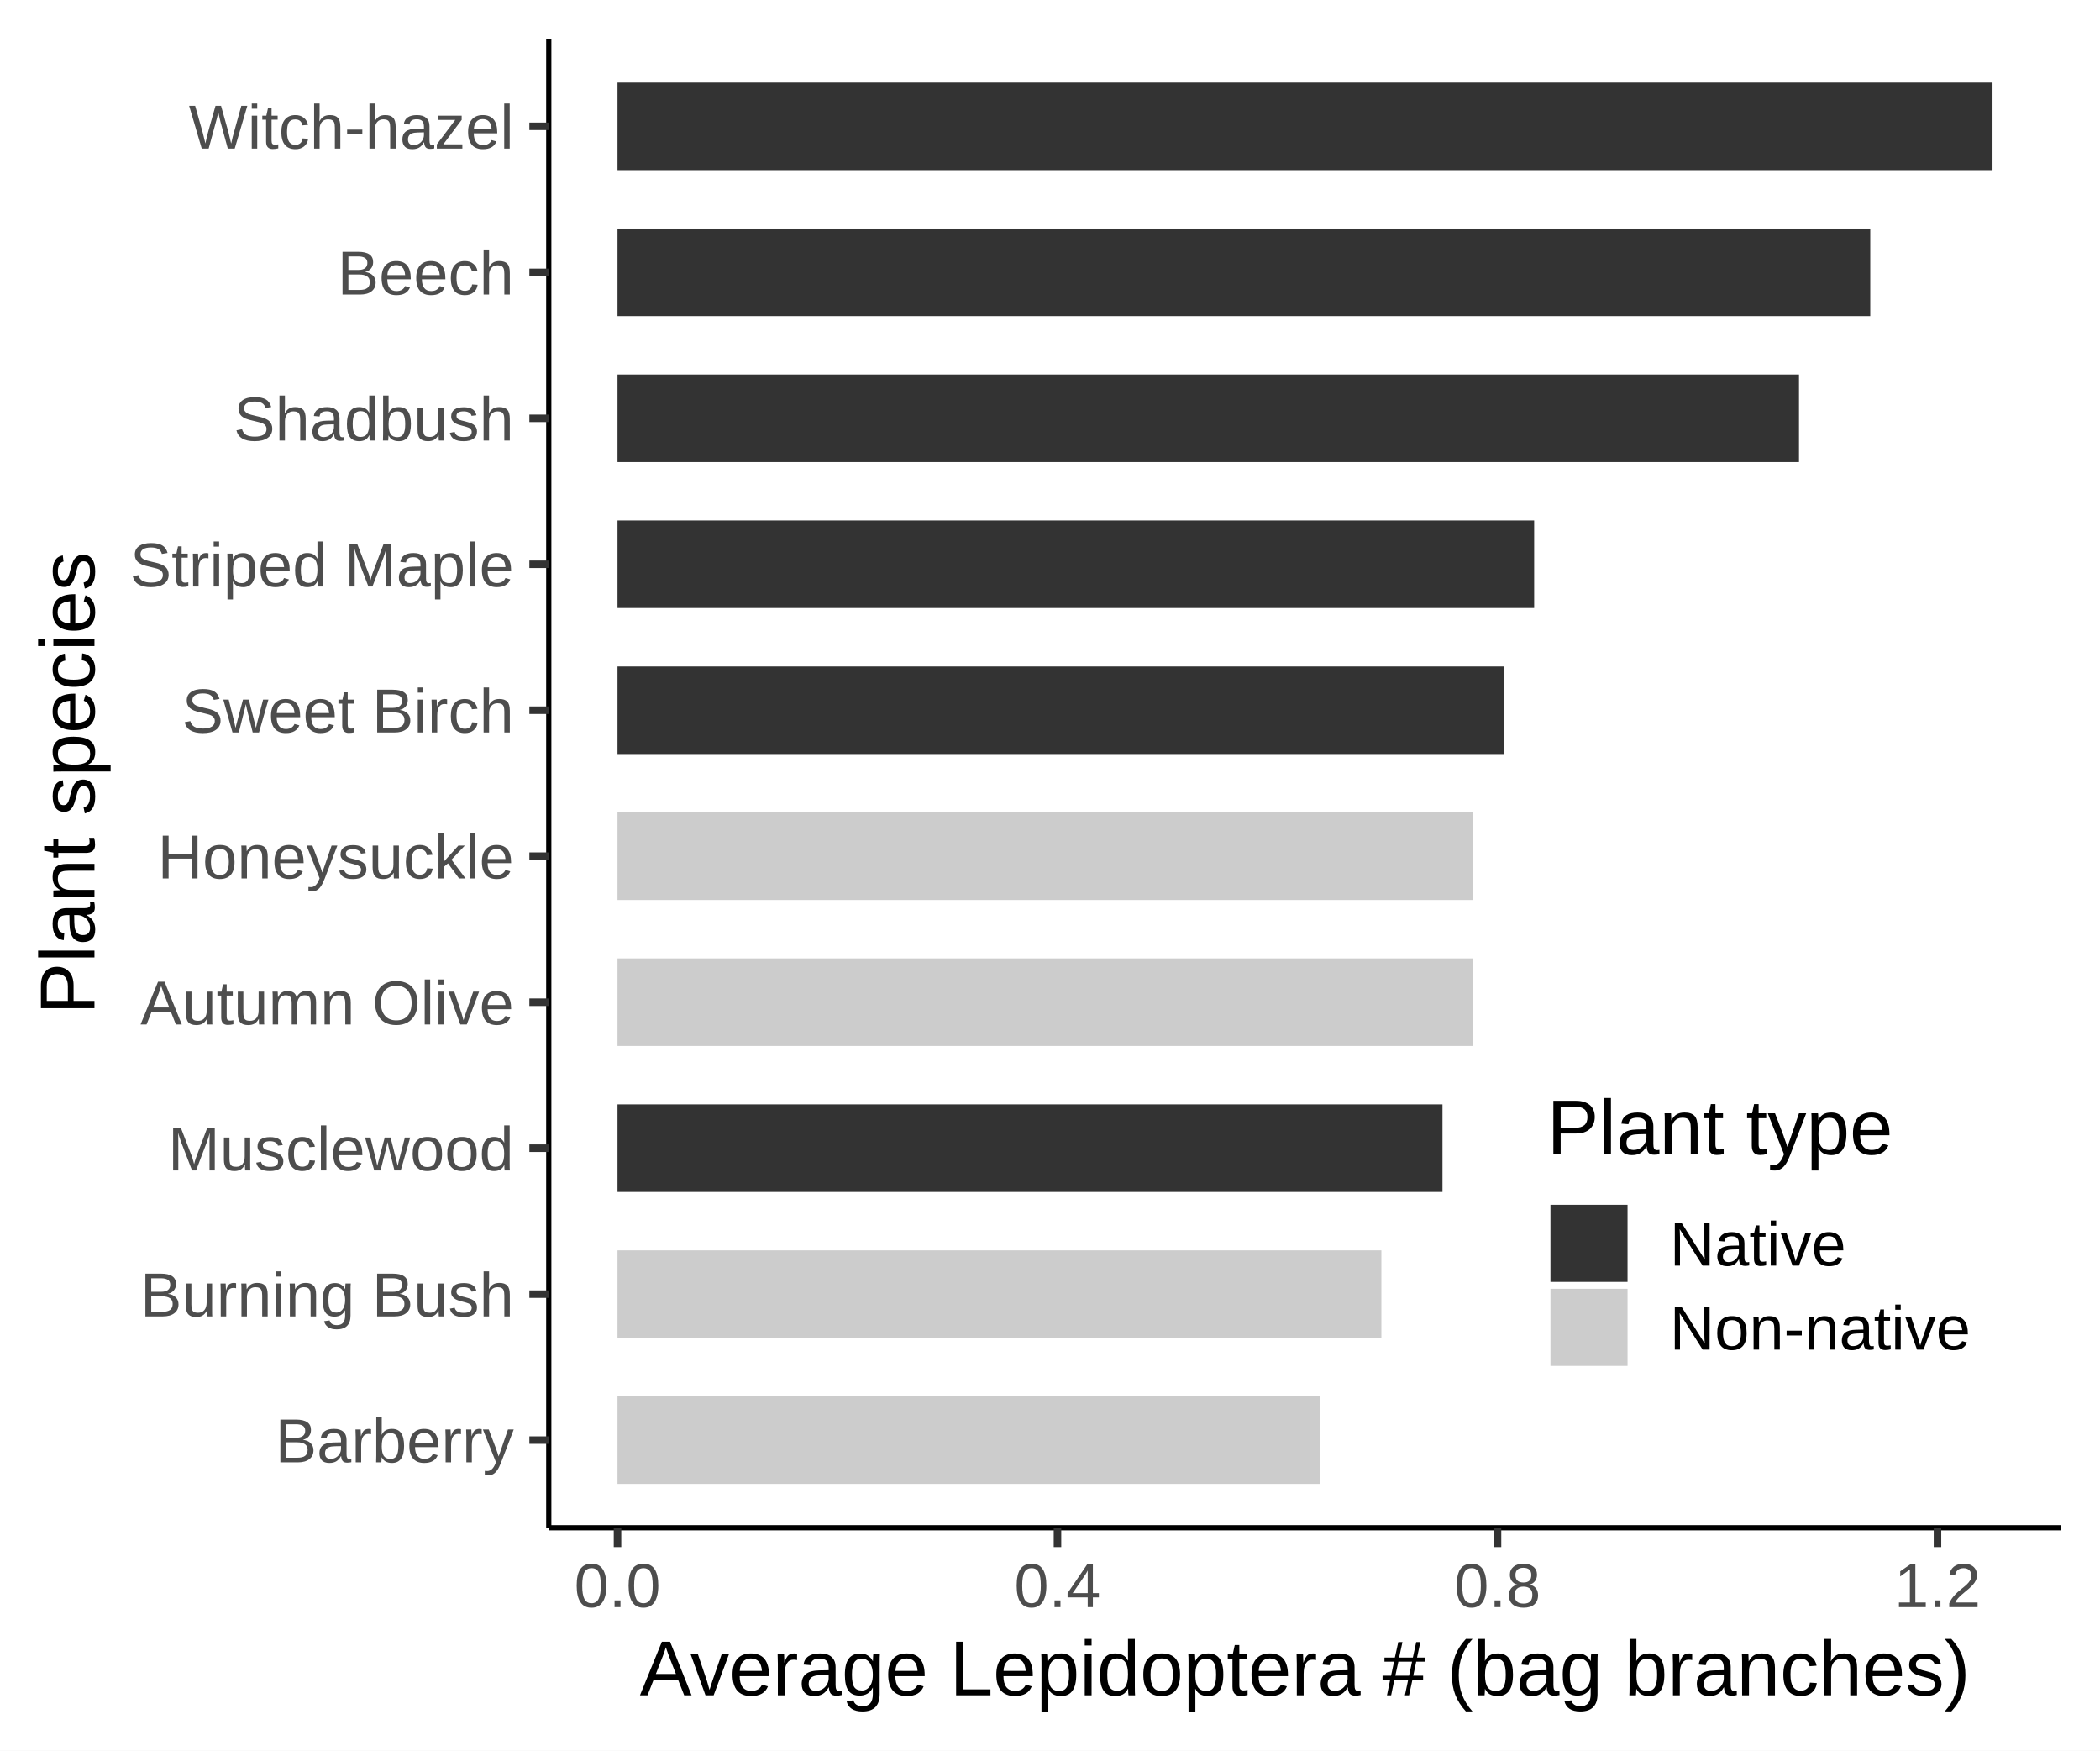
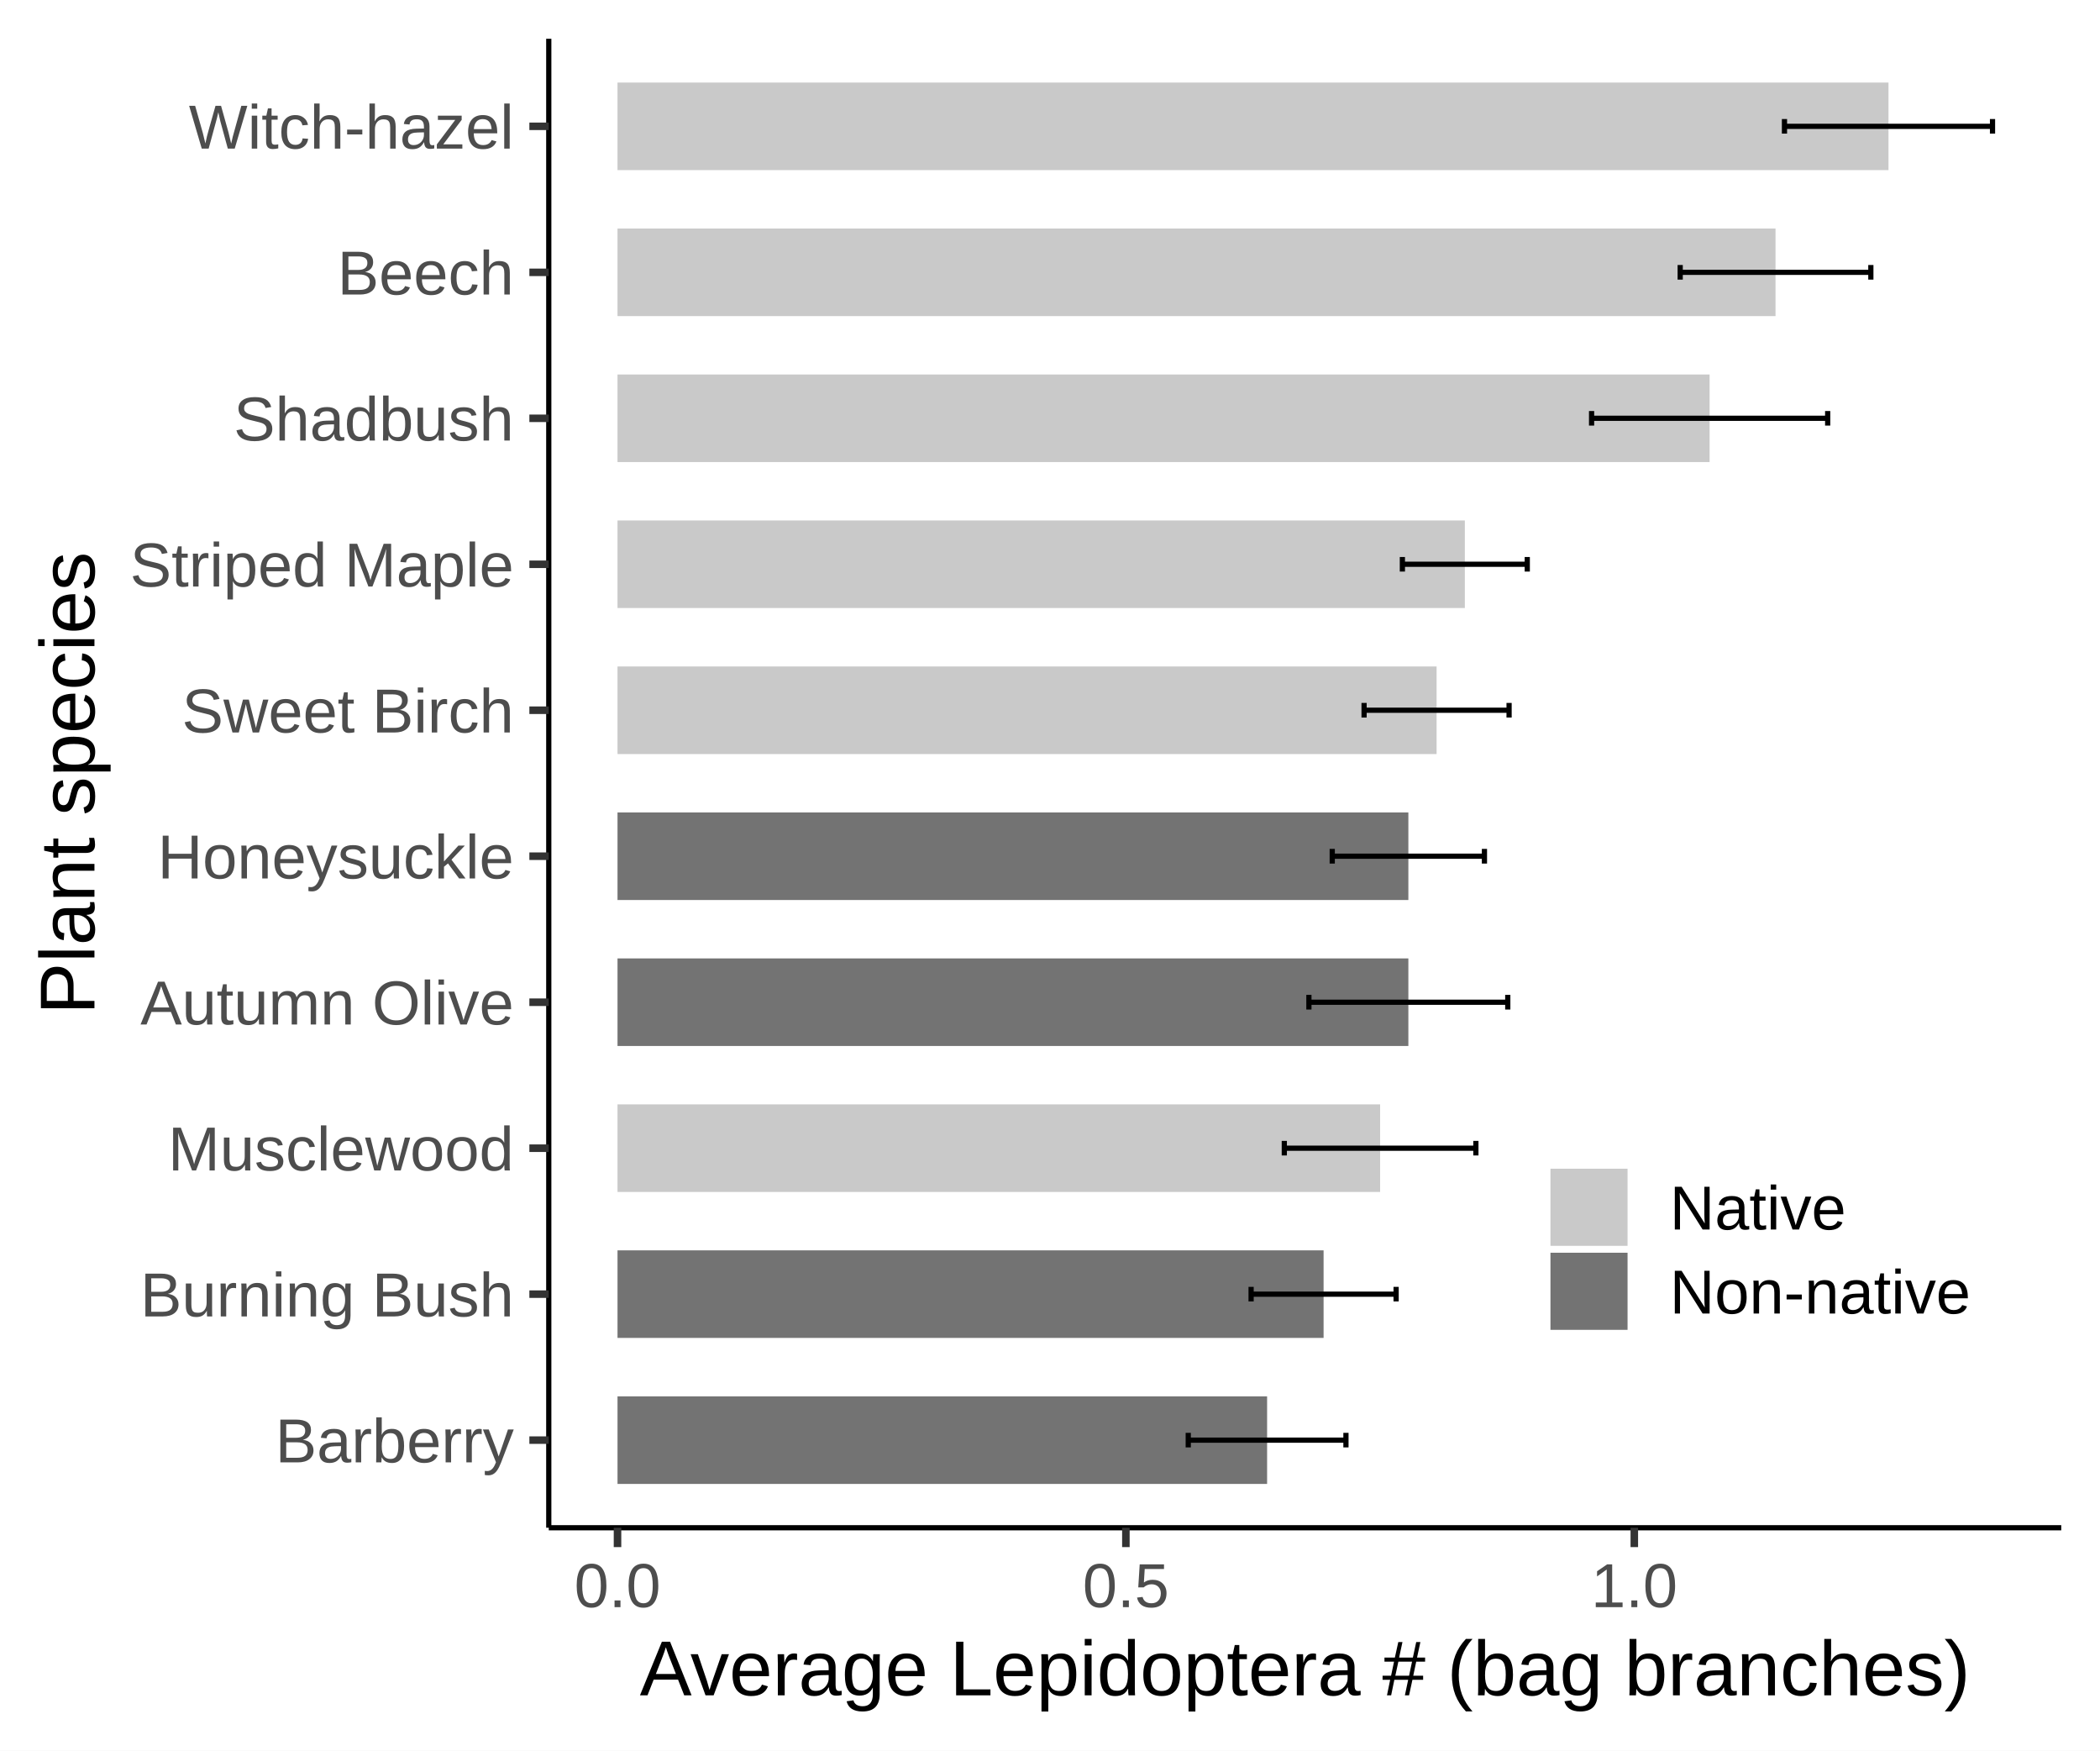
<svg xmlns="http://www.w3.org/2000/svg" class="svglite" width="432.00pt" height="360.00pt" viewBox="0 0 432.00 360.00">
  <defs>
    <style type="text/css">
    .svglite line, .svglite polyline, .svglite polygon, .svglite path, .svglite rect, .svglite circle {
      fill: none;
      stroke: #000000;
      stroke-linecap: round;
      stroke-linejoin: round;
      stroke-miterlimit: 10.00;
    }
  </style>
  </defs>
  <rect width="100%" height="100%" style="stroke: none; fill: #FFFFFF;" />
  <defs>
    <clipPath id="cpMC4wMHw0MzIuMDB8MC4wMHwzNjAuMDA=">
      <rect x="0.00" y="0.00" width="432.00" height="360.00" />
    </clipPath>
  </defs>
  <g clip-path="url(#cpMC4wMHw0MzIuMDB8MC4wMHwzNjAuMDA=)">
    <rect x="0.00" y="0.00" width="432.00" height="360.00" style="stroke-width: 1.55; stroke: #FFFFFF; fill: #FFFFFF;" />
  </g>
  <defs>
    <clipPath id="cpMTEyLjg5fDQyNC4wM3w3Ljk3fDMxNC4yMA==">
      <rect x="112.89" y="7.97" width="311.14" height="306.23" />
    </clipPath>
  </defs>
  <g clip-path="url(#cpMTEyLjg5fDQyNC4wM3w3Ljk3fDMxNC4yMA==)">
    <rect x="112.89" y="7.97" width="311.14" height="306.23" style="stroke-width: 1.55; stroke: none; fill: #FFFFFF;" />
-     <rect x="127.03" y="197.11" width="176.00" height="18.01" style="stroke-width: 1.07; stroke: none; stroke-linecap: square; stroke-linejoin: miter; fill: #CCCCCC;" />
-     <rect x="127.03" y="287.18" width="144.57" height="18.01" style="stroke-width: 1.07; stroke: none; stroke-linecap: square; stroke-linejoin: miter; fill: #CCCCCC;" />
-     <rect x="127.03" y="47.00" width="257.71" height="18.01" style="stroke-width: 1.07; stroke: none; stroke-linecap: square; stroke-linejoin: miter; fill: #333333;" />
-     <rect x="127.03" y="257.15" width="157.14" height="18.01" style="stroke-width: 1.07; stroke: none; stroke-linecap: square; stroke-linejoin: miter; fill: #CCCCCC;" />
-     <rect x="127.03" y="167.09" width="176.00" height="18.01" style="stroke-width: 1.07; stroke: none; stroke-linecap: square; stroke-linejoin: miter; fill: #CCCCCC;" />
-     <rect x="127.03" y="227.13" width="169.71" height="18.01" style="stroke-width: 1.07; stroke: none; stroke-linecap: square; stroke-linejoin: miter; fill: #333333;" />
-     <rect x="127.03" y="77.02" width="243.05" height="18.01" style="stroke-width: 1.07; stroke: none; stroke-linecap: square; stroke-linejoin: miter; fill: #333333;" />
-     <rect x="127.03" y="107.04" width="188.57" height="18.01" style="stroke-width: 1.07; stroke: none; stroke-linecap: square; stroke-linejoin: miter; fill: #333333;" />
-     <rect x="127.03" y="137.07" width="182.29" height="18.01" style="stroke-width: 1.07; stroke: none; stroke-linecap: square; stroke-linejoin: miter; fill: #333333;" />
-     <rect x="127.03" y="16.98" width="282.86" height="18.01" style="stroke-width: 1.07; stroke: none; stroke-linecap: square; stroke-linejoin: miter; fill: #333333;" />
+     <rect x="127.03" y="197.11" width="162.69" height="18.01" style="stroke-width: 1.07; stroke: none; stroke-linecap: square; stroke-linejoin: miter; fill: #737373;" />
+     <rect x="127.03" y="287.18" width="133.63" height="18.01" style="stroke-width: 1.07; stroke: none; stroke-linecap: square; stroke-linejoin: miter; fill: #737373;" />
+     <rect x="127.03" y="47.00" width="238.22" height="18.01" style="stroke-width: 1.07; stroke: none; stroke-linecap: square; stroke-linejoin: miter; fill: #C9C9C9;" />
+     <rect x="127.03" y="257.15" width="145.25" height="18.01" style="stroke-width: 1.07; stroke: none; stroke-linecap: square; stroke-linejoin: miter; fill: #737373;" />
+     <rect x="127.03" y="167.09" width="162.69" height="18.01" style="stroke-width: 1.07; stroke: none; stroke-linecap: square; stroke-linejoin: miter; fill: #737373;" />
+     <rect x="127.03" y="227.13" width="156.88" height="18.01" style="stroke-width: 1.07; stroke: none; stroke-linecap: square; stroke-linejoin: miter; fill: #C9C9C9;" />
+     <rect x="127.03" y="77.02" width="224.66" height="18.01" style="stroke-width: 1.07; stroke: none; stroke-linecap: square; stroke-linejoin: miter; fill: #C9C9C9;" />
+     <rect x="127.03" y="107.04" width="174.31" height="18.01" style="stroke-width: 1.07; stroke: none; stroke-linecap: square; stroke-linejoin: miter; fill: #C9C9C9;" />
+     <rect x="127.03" y="137.07" width="168.50" height="18.01" style="stroke-width: 1.07; stroke: none; stroke-linecap: square; stroke-linejoin: miter; fill: #C9C9C9;" />
+     <rect x="127.03" y="16.98" width="261.46" height="18.01" style="stroke-width: 1.07; stroke: none; stroke-linecap: square; stroke-linejoin: miter; fill: #C9C9C9;" />
+     <polyline points="310.17,207.62 310.17,204.61 " style="stroke-width: 1.07; stroke-linecap: butt;" />
+     <polyline points="310.17,206.12 269.26,206.12 " style="stroke-width: 1.07; stroke-linecap: butt;" />
+     <polyline points="269.26,207.62 269.26,204.61 " style="stroke-width: 1.07; stroke-linecap: butt;" />
+     <polyline points="276.88,297.68 276.88,294.68 " style="stroke-width: 1.07; stroke-linecap: butt;" />
+     <polyline points="276.88,296.18 244.44,296.18 " style="stroke-width: 1.07; stroke-linecap: butt;" />
+     <polyline points="244.44,297.68 244.44,294.68 " style="stroke-width: 1.07; stroke-linecap: butt;" />
+     <polyline points="384.86,57.51 384.86,54.50 " style="stroke-width: 1.07; stroke-linecap: butt;" />
+     <polyline points="384.86,56.01 345.64,56.01 " style="stroke-width: 1.07; stroke-linecap: butt;" />
+     <polyline points="345.64,57.51 345.64,54.50 " style="stroke-width: 1.07; stroke-linecap: butt;" />
+     <polyline points="287.20,267.66 287.20,264.66 " style="stroke-width: 1.07; stroke-linecap: butt;" />
+     <polyline points="287.20,266.16 257.37,266.16 " style="stroke-width: 1.07; stroke-linecap: butt;" />
+     <polyline points="257.37,267.66 257.37,264.66 " style="stroke-width: 1.07; stroke-linecap: butt;" />
+     <polyline points="305.37,177.60 305.37,174.59 " style="stroke-width: 1.07; stroke-linecap: butt;" />
+     <polyline points="305.37,176.09 274.06,176.09 " style="stroke-width: 1.07; stroke-linecap: butt;" />
+     <polyline points="274.06,177.60 274.06,174.59 " style="stroke-width: 1.07; stroke-linecap: butt;" />
+     <polyline points="303.61,237.64 303.61,234.64 " style="stroke-width: 1.07; stroke-linecap: butt;" />
+     <polyline points="303.61,236.14 264.20,236.14 " style="stroke-width: 1.07; stroke-linecap: butt;" />
+     <polyline points="264.20,237.64 264.20,234.64 " style="stroke-width: 1.07; stroke-linecap: butt;" />
+     <polyline points="375.98,87.53 375.98,84.53 " style="stroke-width: 1.07; stroke-linecap: butt;" />
+     <polyline points="375.98,86.03 327.41,86.03 " style="stroke-width: 1.07; stroke-linecap: butt;" />
+     <polyline points="327.41,87.53 327.41,84.53 " style="stroke-width: 1.07; stroke-linecap: butt;" />
+     <polyline points="314.18,117.55 314.18,114.55 " style="stroke-width: 1.07; stroke-linecap: butt;" />
+     <polyline points="314.18,116.05 288.49,116.05 " style="stroke-width: 1.07; stroke-linecap: butt;" />
+     <polyline points="288.49,117.55 288.49,114.55 " style="stroke-width: 1.07; stroke-linecap: butt;" />
+     <polyline points="310.44,147.57 310.44,144.57 " style="stroke-width: 1.07; stroke-linecap: butt;" />
+     <polyline points="310.44,146.07 280.61,146.07 " style="stroke-width: 1.07; stroke-linecap: butt;" />
+     <polyline points="280.61,147.57 280.61,144.57 " style="stroke-width: 1.07; stroke-linecap: butt;" />
+     <polyline points="409.89,27.48 409.89,24.48 " style="stroke-width: 1.07; stroke-linecap: butt;" />
+     <polyline points="409.89,25.98 367.09,25.98 " style="stroke-width: 1.07; stroke-linecap: butt;" />
+     <polyline points="367.09,27.48 367.09,24.48 " style="stroke-width: 1.07; stroke-linecap: butt;" />
  </g>
  <g clip-path="url(#cpMC4wMHw0MzIuMDB8MC4wMHwzNjAuMDA=)">
    <polyline points="112.89,314.20 112.89,7.97 " style="stroke-width: 1.07; stroke-linecap: butt;" />
    <text x="105.71" y="300.76" text-anchor="end" style="font-size: 12.80px; fill: #4D4D4D; font-family: Arial;" textLength="49.06px" lengthAdjust="spacingAndGlyphs">Barberry</text>
    <text x="105.71" y="270.74" text-anchor="end" style="font-size: 12.80px; fill: #4D4D4D; font-family: Arial;" textLength="76.81px" lengthAdjust="spacingAndGlyphs">Burning Bush</text>
    <text x="105.71" y="240.72" text-anchor="end" style="font-size: 12.80px; fill: #4D4D4D; font-family: Arial;" textLength="71.11px" lengthAdjust="spacingAndGlyphs">Musclewood</text>
    <text x="105.71" y="210.70" text-anchor="end" style="font-size: 12.80px; fill: #4D4D4D; font-family: Arial;" textLength="76.80px" lengthAdjust="spacingAndGlyphs">Autumn Olive</text>
    <text x="105.71" y="180.67" text-anchor="end" style="font-size: 12.80px; fill: #4D4D4D; font-family: Arial;" textLength="73.25px" lengthAdjust="spacingAndGlyphs">Honeysuckle</text>
    <text x="105.71" y="150.65" text-anchor="end" style="font-size: 12.80px; fill: #4D4D4D; font-family: Arial;" textLength="68.26px" lengthAdjust="spacingAndGlyphs">Sweet Birch</text>
    <text x="105.71" y="120.63" text-anchor="end" style="font-size: 12.80px; fill: #4D4D4D; font-family: Arial;" textLength="78.93px" lengthAdjust="spacingAndGlyphs">Striped Maple</text>
    <text x="105.71" y="90.61" text-anchor="end" style="font-size: 12.80px; fill: #4D4D4D; font-family: Arial;" textLength="57.61px" lengthAdjust="spacingAndGlyphs">Shadbush</text>
    <text x="105.71" y="60.58" text-anchor="end" style="font-size: 12.80px; fill: #4D4D4D; font-family: Arial;" textLength="36.27px" lengthAdjust="spacingAndGlyphs">Beech</text>
    <text x="105.71" y="30.56" text-anchor="end" style="font-size: 12.80px; fill: #4D4D4D; font-family: Arial;" textLength="66.84px" lengthAdjust="spacingAndGlyphs">Witch-hazel</text>
    <polyline points="108.90,296.18 112.89,296.18 " style="stroke-width: 1.55; stroke: #333333; stroke-linecap: butt;" />
    <polyline points="108.90,266.16 112.89,266.16 " style="stroke-width: 1.55; stroke: #333333; stroke-linecap: butt;" />
    <polyline points="108.90,236.14 112.89,236.14 " style="stroke-width: 1.55; stroke: #333333; stroke-linecap: butt;" />
    <polyline points="108.90,206.12 112.89,206.12 " style="stroke-width: 1.55; stroke: #333333; stroke-linecap: butt;" />
    <polyline points="108.90,176.09 112.89,176.09 " style="stroke-width: 1.55; stroke: #333333; stroke-linecap: butt;" />
    <polyline points="108.90,146.07 112.89,146.07 " style="stroke-width: 1.55; stroke: #333333; stroke-linecap: butt;" />
    <polyline points="108.90,116.05 112.89,116.05 " style="stroke-width: 1.55; stroke: #333333; stroke-linecap: butt;" />
    <polyline points="108.90,86.03 112.89,86.03 " style="stroke-width: 1.55; stroke: #333333; stroke-linecap: butt;" />
    <polyline points="108.90,56.01 112.89,56.01 " style="stroke-width: 1.55; stroke: #333333; stroke-linecap: butt;" />
    <polyline points="108.90,25.98 112.89,25.98 " style="stroke-width: 1.55; stroke: #333333; stroke-linecap: butt;" />
    <polyline points="112.89,314.20 424.03,314.20 " style="stroke-width: 1.07; stroke-linecap: butt;" />
    <polyline points="127.03,318.18 127.03,314.20 " style="stroke-width: 1.55; stroke: #333333; stroke-linecap: butt;" />
-     <polyline points="217.54,318.18 217.54,314.20 " style="stroke-width: 1.55; stroke: #333333; stroke-linecap: butt;" />
-     <polyline points="308.06,318.18 308.06,314.20 " style="stroke-width: 1.55; stroke: #333333; stroke-linecap: butt;" />
-     <polyline points="398.57,318.18 398.57,314.20 " style="stroke-width: 1.55; stroke: #333333; stroke-linecap: butt;" />
+     <polyline points="231.61,318.18 231.61,314.20 " style="stroke-width: 1.55; stroke: #333333; stroke-linecap: butt;" />
+     <polyline points="336.20,318.18 336.20,314.20 " style="stroke-width: 1.55; stroke: #333333; stroke-linecap: butt;" />
    <text x="127.03" y="330.53" text-anchor="middle" style="font-size: 12.80px; fill: #4D4D4D; font-family: Arial;" textLength="17.78px" lengthAdjust="spacingAndGlyphs">0.0</text>
-     <text x="217.54" y="330.53" text-anchor="middle" style="font-size: 12.80px; fill: #4D4D4D; font-family: Arial;" textLength="17.78px" lengthAdjust="spacingAndGlyphs">0.4</text>
-     <text x="308.06" y="330.53" text-anchor="middle" style="font-size: 12.80px; fill: #4D4D4D; font-family: Arial;" textLength="17.78px" lengthAdjust="spacingAndGlyphs">0.8</text>
-     <text x="398.57" y="330.53" text-anchor="middle" style="font-size: 12.80px; fill: #4D4D4D; font-family: Arial;" textLength="17.78px" lengthAdjust="spacingAndGlyphs">1.2</text>
+     <text x="231.61" y="330.53" text-anchor="middle" style="font-size: 12.80px; fill: #4D4D4D; font-family: Arial;" textLength="17.78px" lengthAdjust="spacingAndGlyphs">0.5</text>
+     <text x="336.20" y="330.53" text-anchor="middle" style="font-size: 12.80px; fill: #4D4D4D; font-family: Arial;" textLength="17.78px" lengthAdjust="spacingAndGlyphs">1.0</text>
    <text x="268.46" y="348.66" text-anchor="middle" style="font-size: 16.00px; font-family: Arial;" textLength="273.67px" lengthAdjust="spacingAndGlyphs">Average Lepidoptera # (bag branches)</text>
    <text transform="translate(19.43,161.08) rotate(-90)" text-anchor="middle" style="font-size: 16.00px; font-family: Arial;" textLength="95.16px" lengthAdjust="spacingAndGlyphs">Plant species</text>
-     <rect x="310.27" y="216.30" width="103.06" height="73.30" style="stroke-width: 1.55; stroke: none; fill: #FFFFFF;" />
-     <text x="318.24" y="237.41" style="font-size: 16.00px; font-family: Arial;" textLength="71.15px" lengthAdjust="spacingAndGlyphs">Plant type</text>
-     <rect x="318.24" y="247.07" width="17.28" height="17.28" style="stroke-width: 1.55; stroke: none; fill: #FFFFFF;" />
-     <rect x="318.95" y="247.78" width="15.86" height="15.86" style="stroke-width: 1.07; stroke: none; stroke-linecap: square; stroke-linejoin: miter; fill: #333333;" />
-     <rect x="318.24" y="264.35" width="17.28" height="17.28" style="stroke-width: 1.55; stroke: none; fill: #FFFFFF;" />
-     <rect x="318.95" y="265.06" width="15.86" height="15.86" style="stroke-width: 1.07; stroke: none; stroke-linecap: square; stroke-linejoin: miter; fill: #CCCCCC;" />
-     <text x="343.49" y="260.29" style="font-size: 12.80px; font-family: Arial;" textLength="36.27px" lengthAdjust="spacingAndGlyphs">Native</text>
-     <text x="343.49" y="277.57" style="font-size: 12.80px; font-family: Arial;" textLength="61.87px" lengthAdjust="spacingAndGlyphs">Non-native</text>
+     <rect x="310.27" y="223.72" width="103.06" height="58.47" style="stroke-width: 1.55; stroke: none; fill: #FFFFFF;" />
+     <rect x="318.24" y="239.66" width="17.28" height="17.28" style="stroke-width: 1.55; stroke: none; fill: #FFFFFF;" />
+     <rect x="318.95" y="240.36" width="15.86" height="15.86" style="stroke-width: 1.07; stroke: none; stroke-linecap: square; stroke-linejoin: miter; fill: #C9C9C9;" />
+     <rect x="318.24" y="256.94" width="17.28" height="17.28" style="stroke-width: 1.55; stroke: none; fill: #FFFFFF;" />
+     <rect x="318.95" y="257.64" width="15.86" height="15.86" style="stroke-width: 1.07; stroke: none; stroke-linecap: square; stroke-linejoin: miter; fill: #737373;" />
+     <text x="343.49" y="252.87" style="font-size: 12.80px; font-family: Arial;" textLength="36.27px" lengthAdjust="spacingAndGlyphs">Native</text>
+     <text x="343.49" y="270.15" style="font-size: 12.80px; font-family: Arial;" textLength="61.87px" lengthAdjust="spacingAndGlyphs">Non-native</text>
  </g>
</svg>
